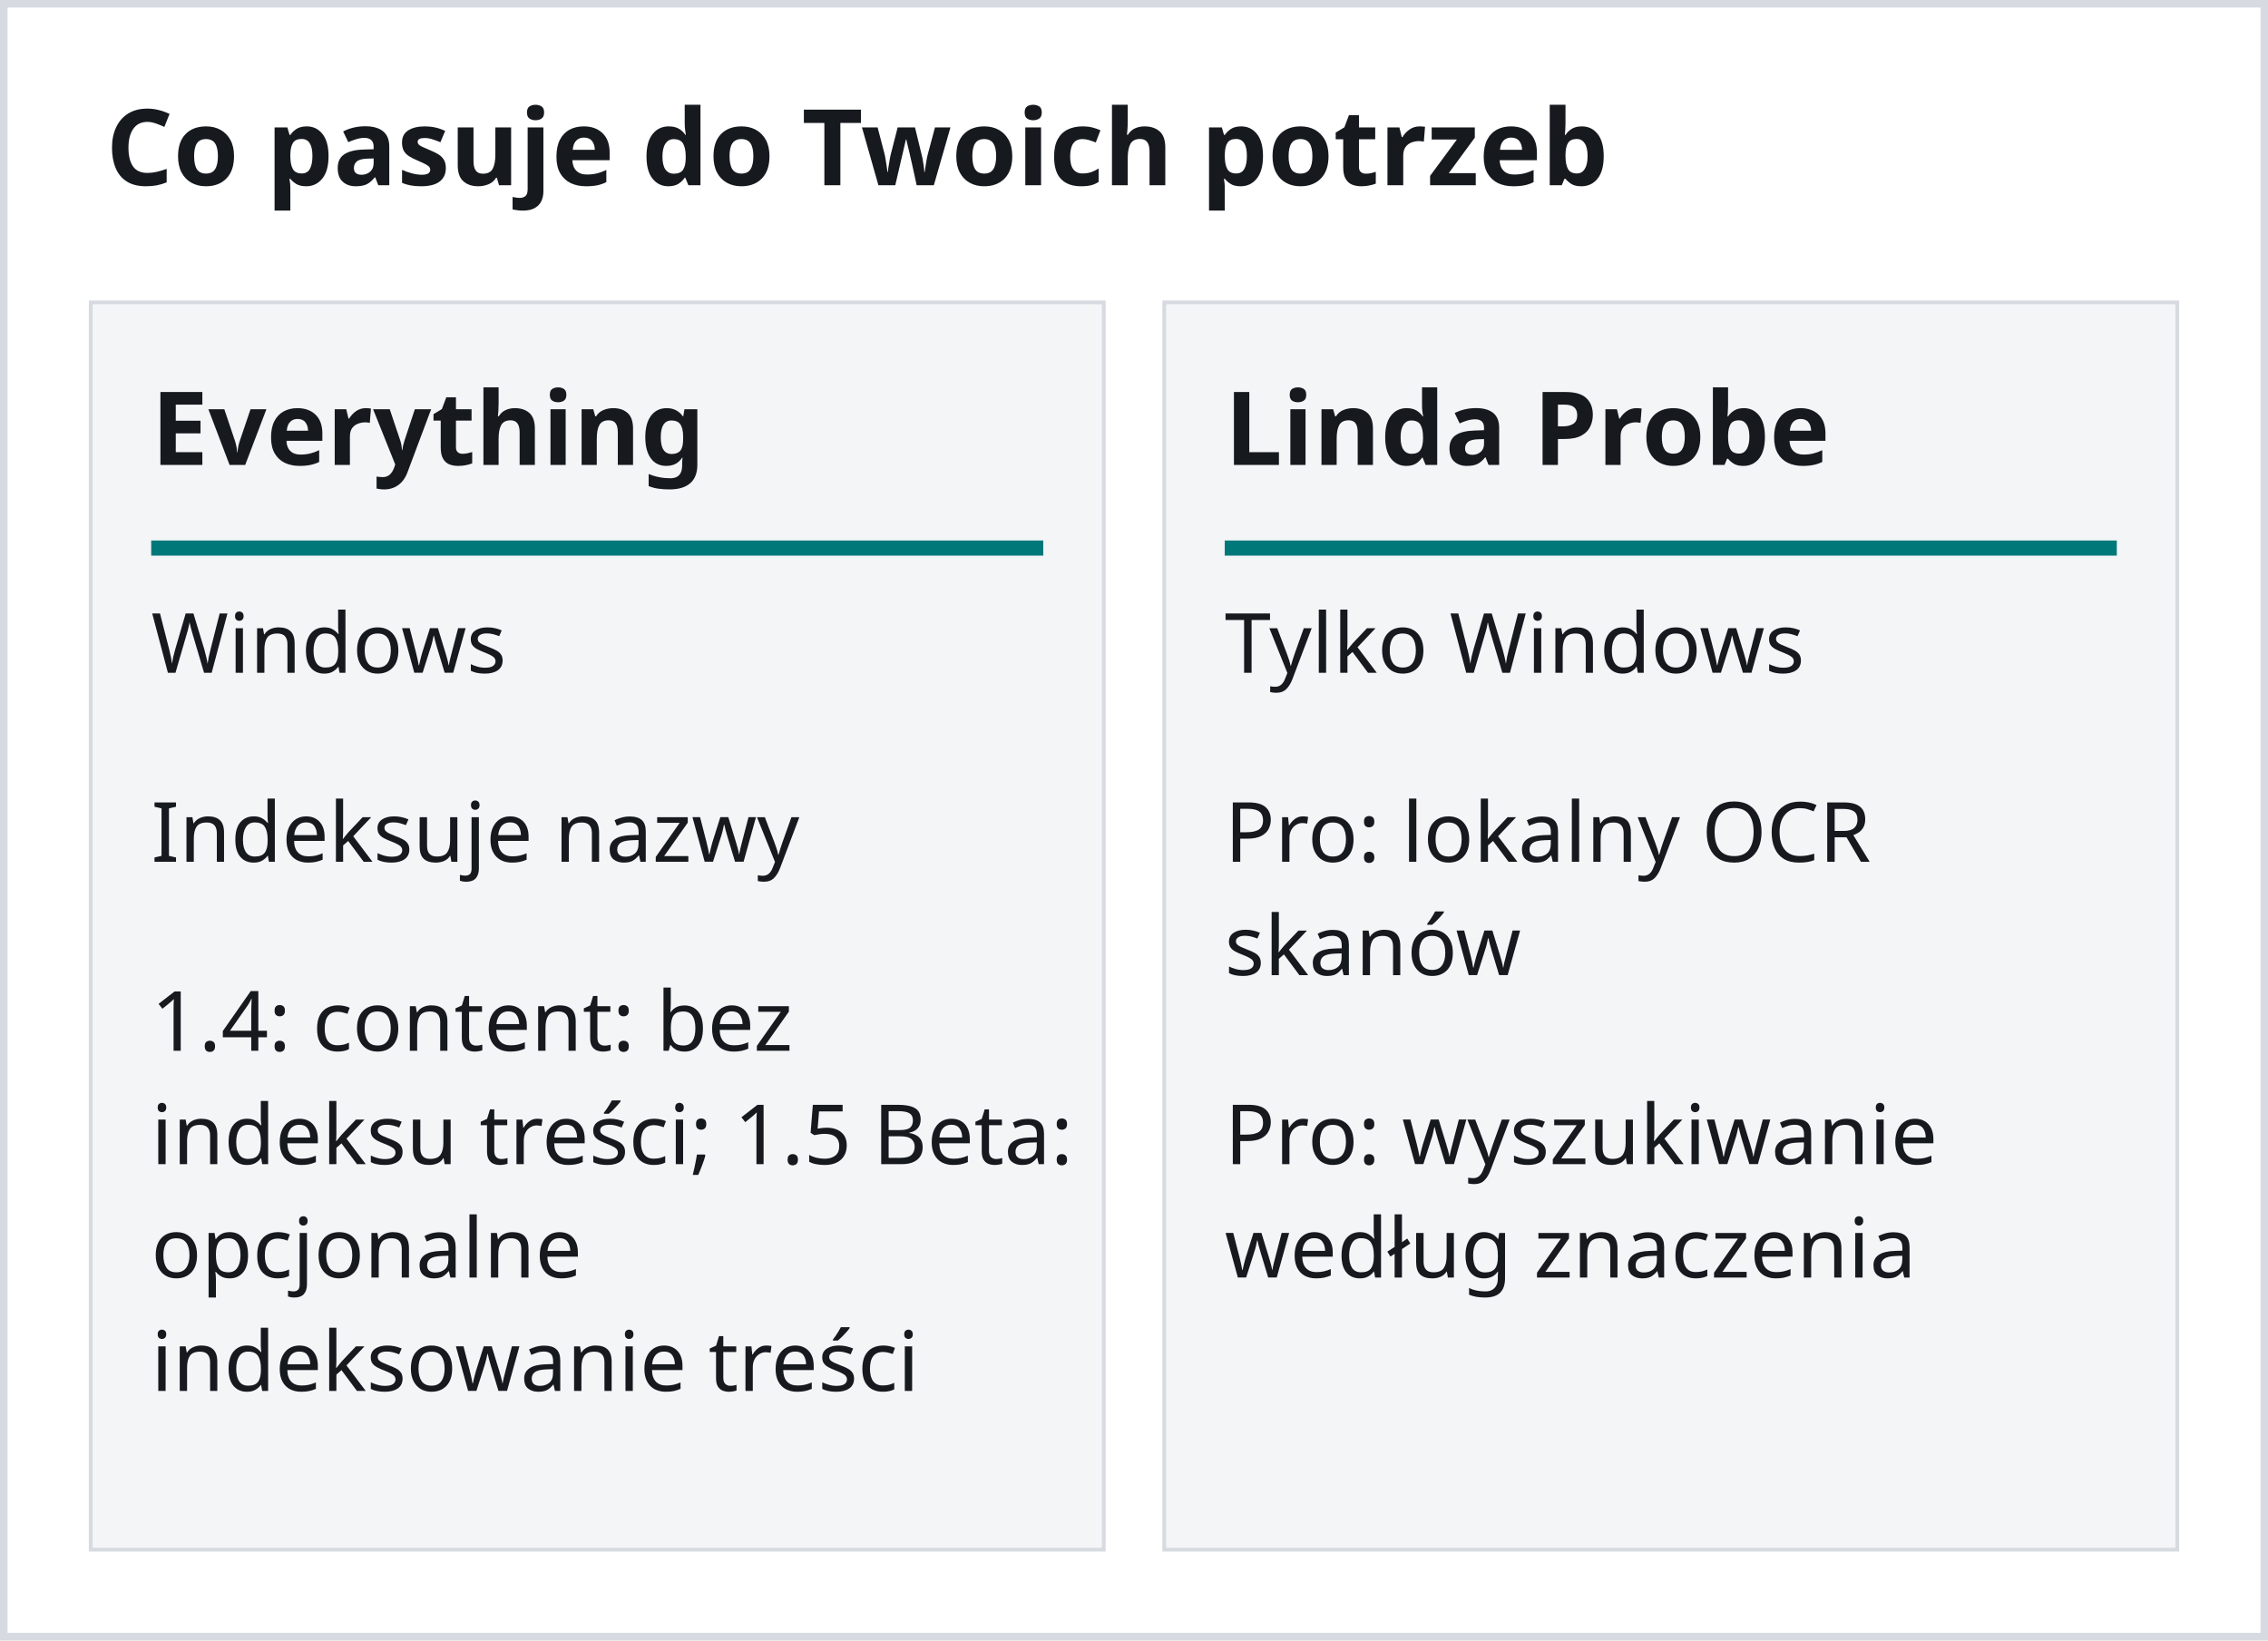
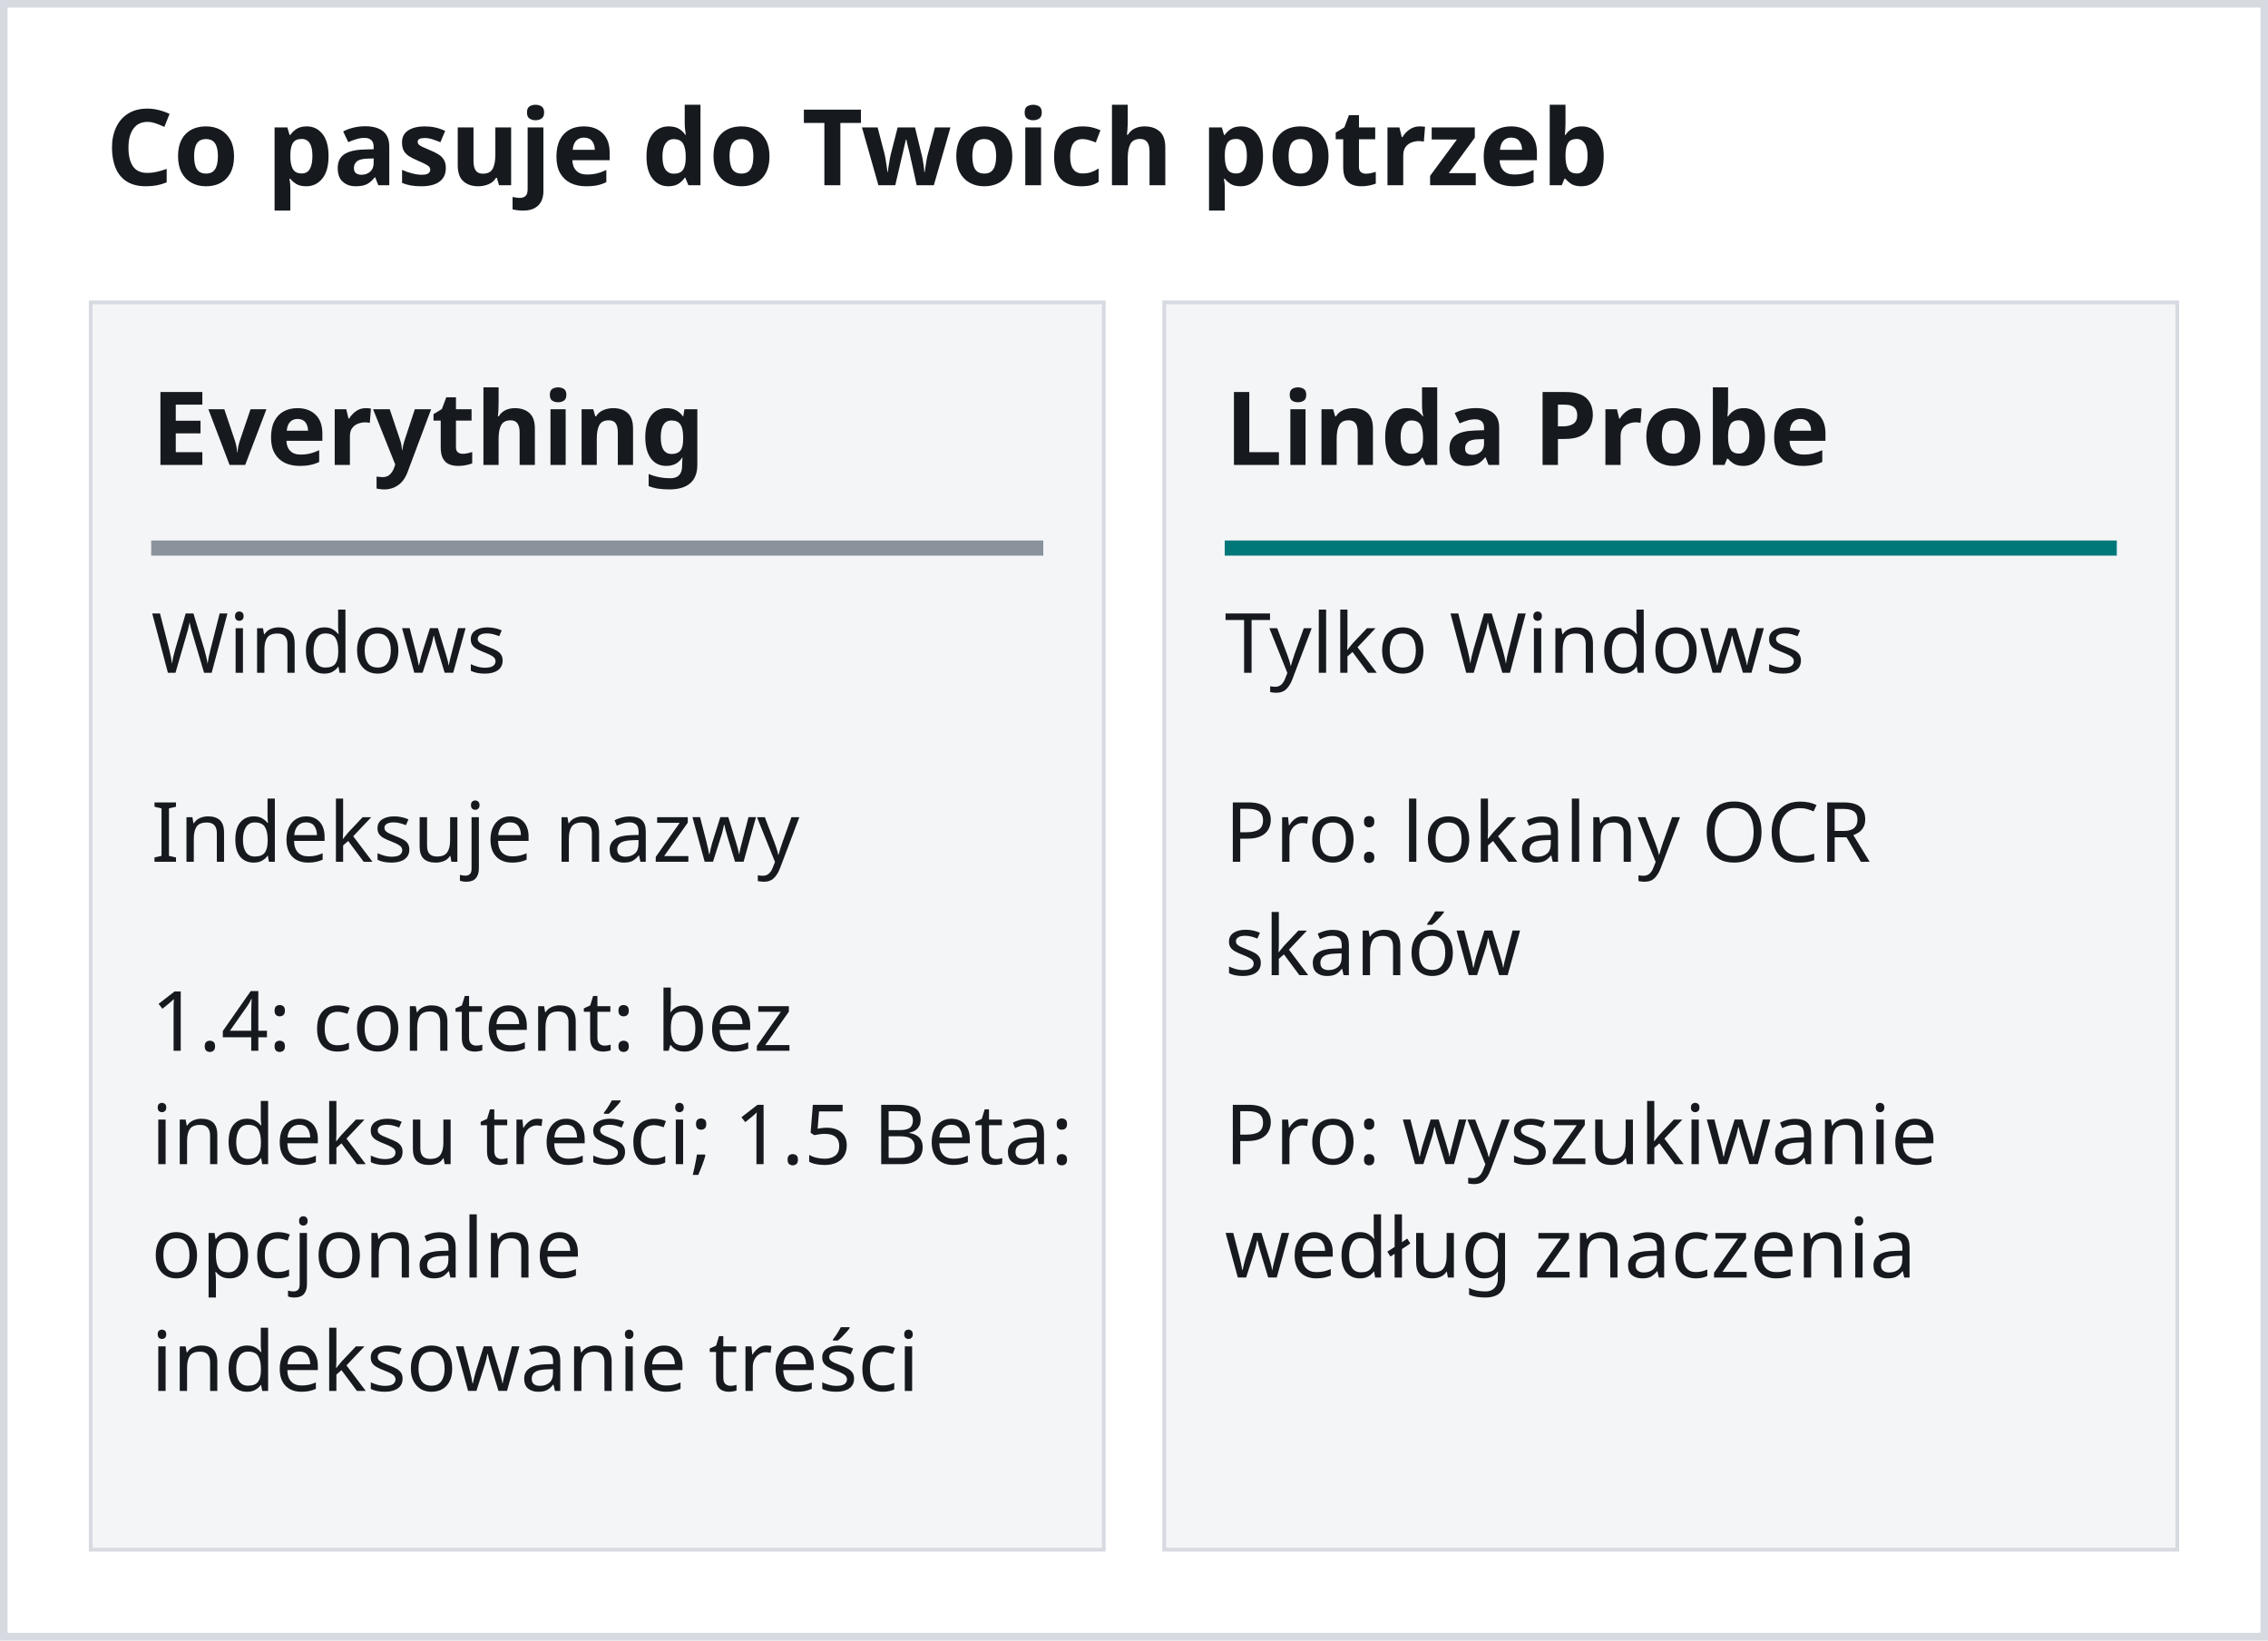
<svg xmlns="http://www.w3.org/2000/svg" xml:lang="pl" width="600" height="434" viewBox="0 0 600 434" role="img" aria-labelledby="title">
  <rect x="1" y="1" width="598" height="432" rx="0" fill="#ffffff" stroke="#d7dbe1" stroke-width="2" />
  <g font-family="Segoe UI Variable Text, Segoe UI, system-ui, sans-serif">
    <text x="28" y="49" font-size="28" font-weight="600" fill="#161a1f">
      <tspan x="28" dy="0">Co pasuje do Twoich potrzeb</tspan>
    </text>
    <rect x="24" y="80" width="268" height="330" rx="0" fill="#f3f5f7" stroke="#d7dbe1" />
    <text x="40" y="123" font-size="27" font-weight="600" fill="#161a1f">
      <tspan x="40" dy="0">Everything</tspan>
    </text>
-     <path d="M40 145 H276" stroke="#00787a" stroke-width="4" />
+     <path d="M40 145 H276" stroke="#8a929b" stroke-width="4" />
    <text x="40" y="178" font-size="22" fill="#161a1f">
      <tspan x="40" dy="0">Windows</tspan>
    </text>
    <text x="40" y="228" font-size="22" fill="#161a1f">
      <tspan x="40" dy="0">Indeksuje nazwy</tspan>
    </text>
    <text x="40" y="278" font-size="22" fill="#161a1f">
      <tspan x="40" dy="0">1.4: content: bez</tspan>
      <tspan x="40" dy="30">indeksu treści; 1.5 Beta:</tspan>
      <tspan x="40" dy="30">opcjonalne</tspan>
      <tspan x="40" dy="30">indeksowanie treści</tspan>
    </text>
    <rect x="308" y="80" width="268" height="330" rx="0" fill="#f3f5f7" stroke="#d7dbe1" />
    <text x="324" y="123" font-size="27" font-weight="600" fill="#161a1f">
      <tspan x="324" dy="0">Linda Probe</tspan>
    </text>
    <path d="M324 145 H560" stroke="#00787a" stroke-width="4" />
    <text x="324" y="178" font-size="22" fill="#161a1f">
      <tspan x="324" dy="0">Tylko Windows</tspan>
    </text>
    <text x="324" y="228" font-size="22" fill="#161a1f">
      <tspan x="324" dy="0">Pro: lokalny OCR</tspan>
      <tspan x="324" dy="30">skanów</tspan>
    </text>
    <text x="324" y="308" font-size="22" fill="#161a1f">
      <tspan x="324" dy="0">Pro: wyszukiwanie</tspan>
      <tspan x="324" dy="30">według znaczenia</tspan>
    </text>
  </g>
</svg>
